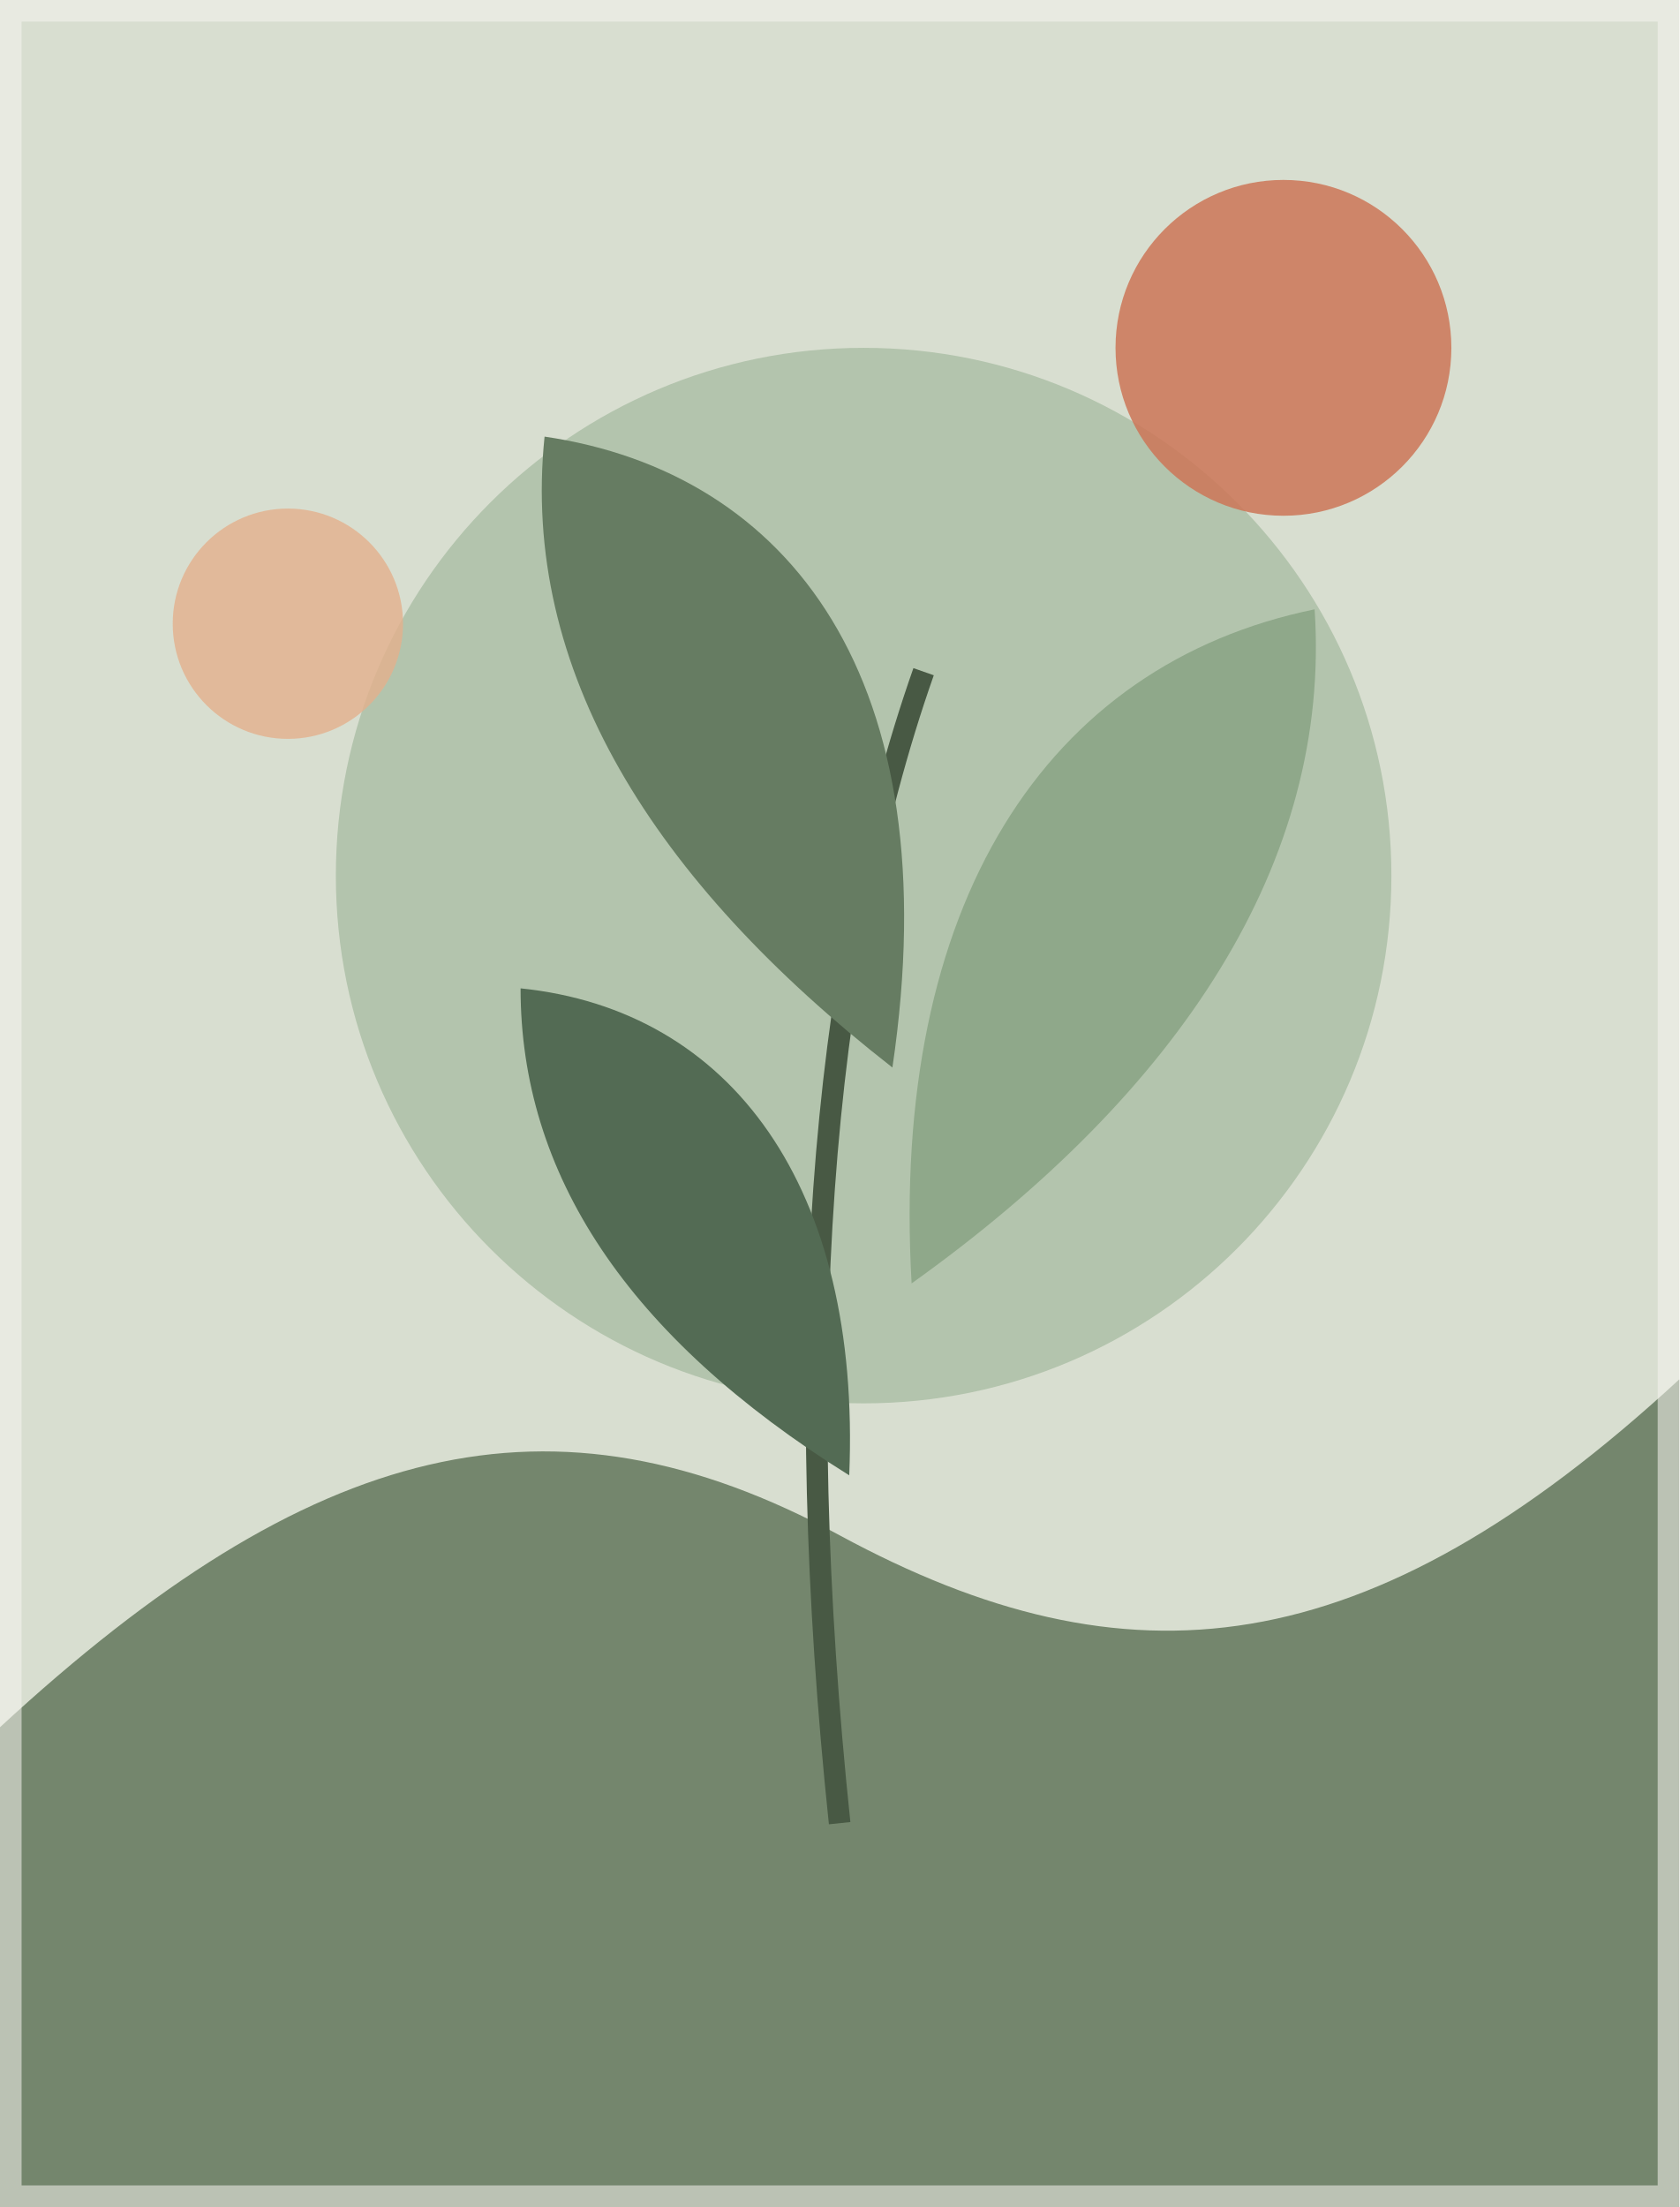
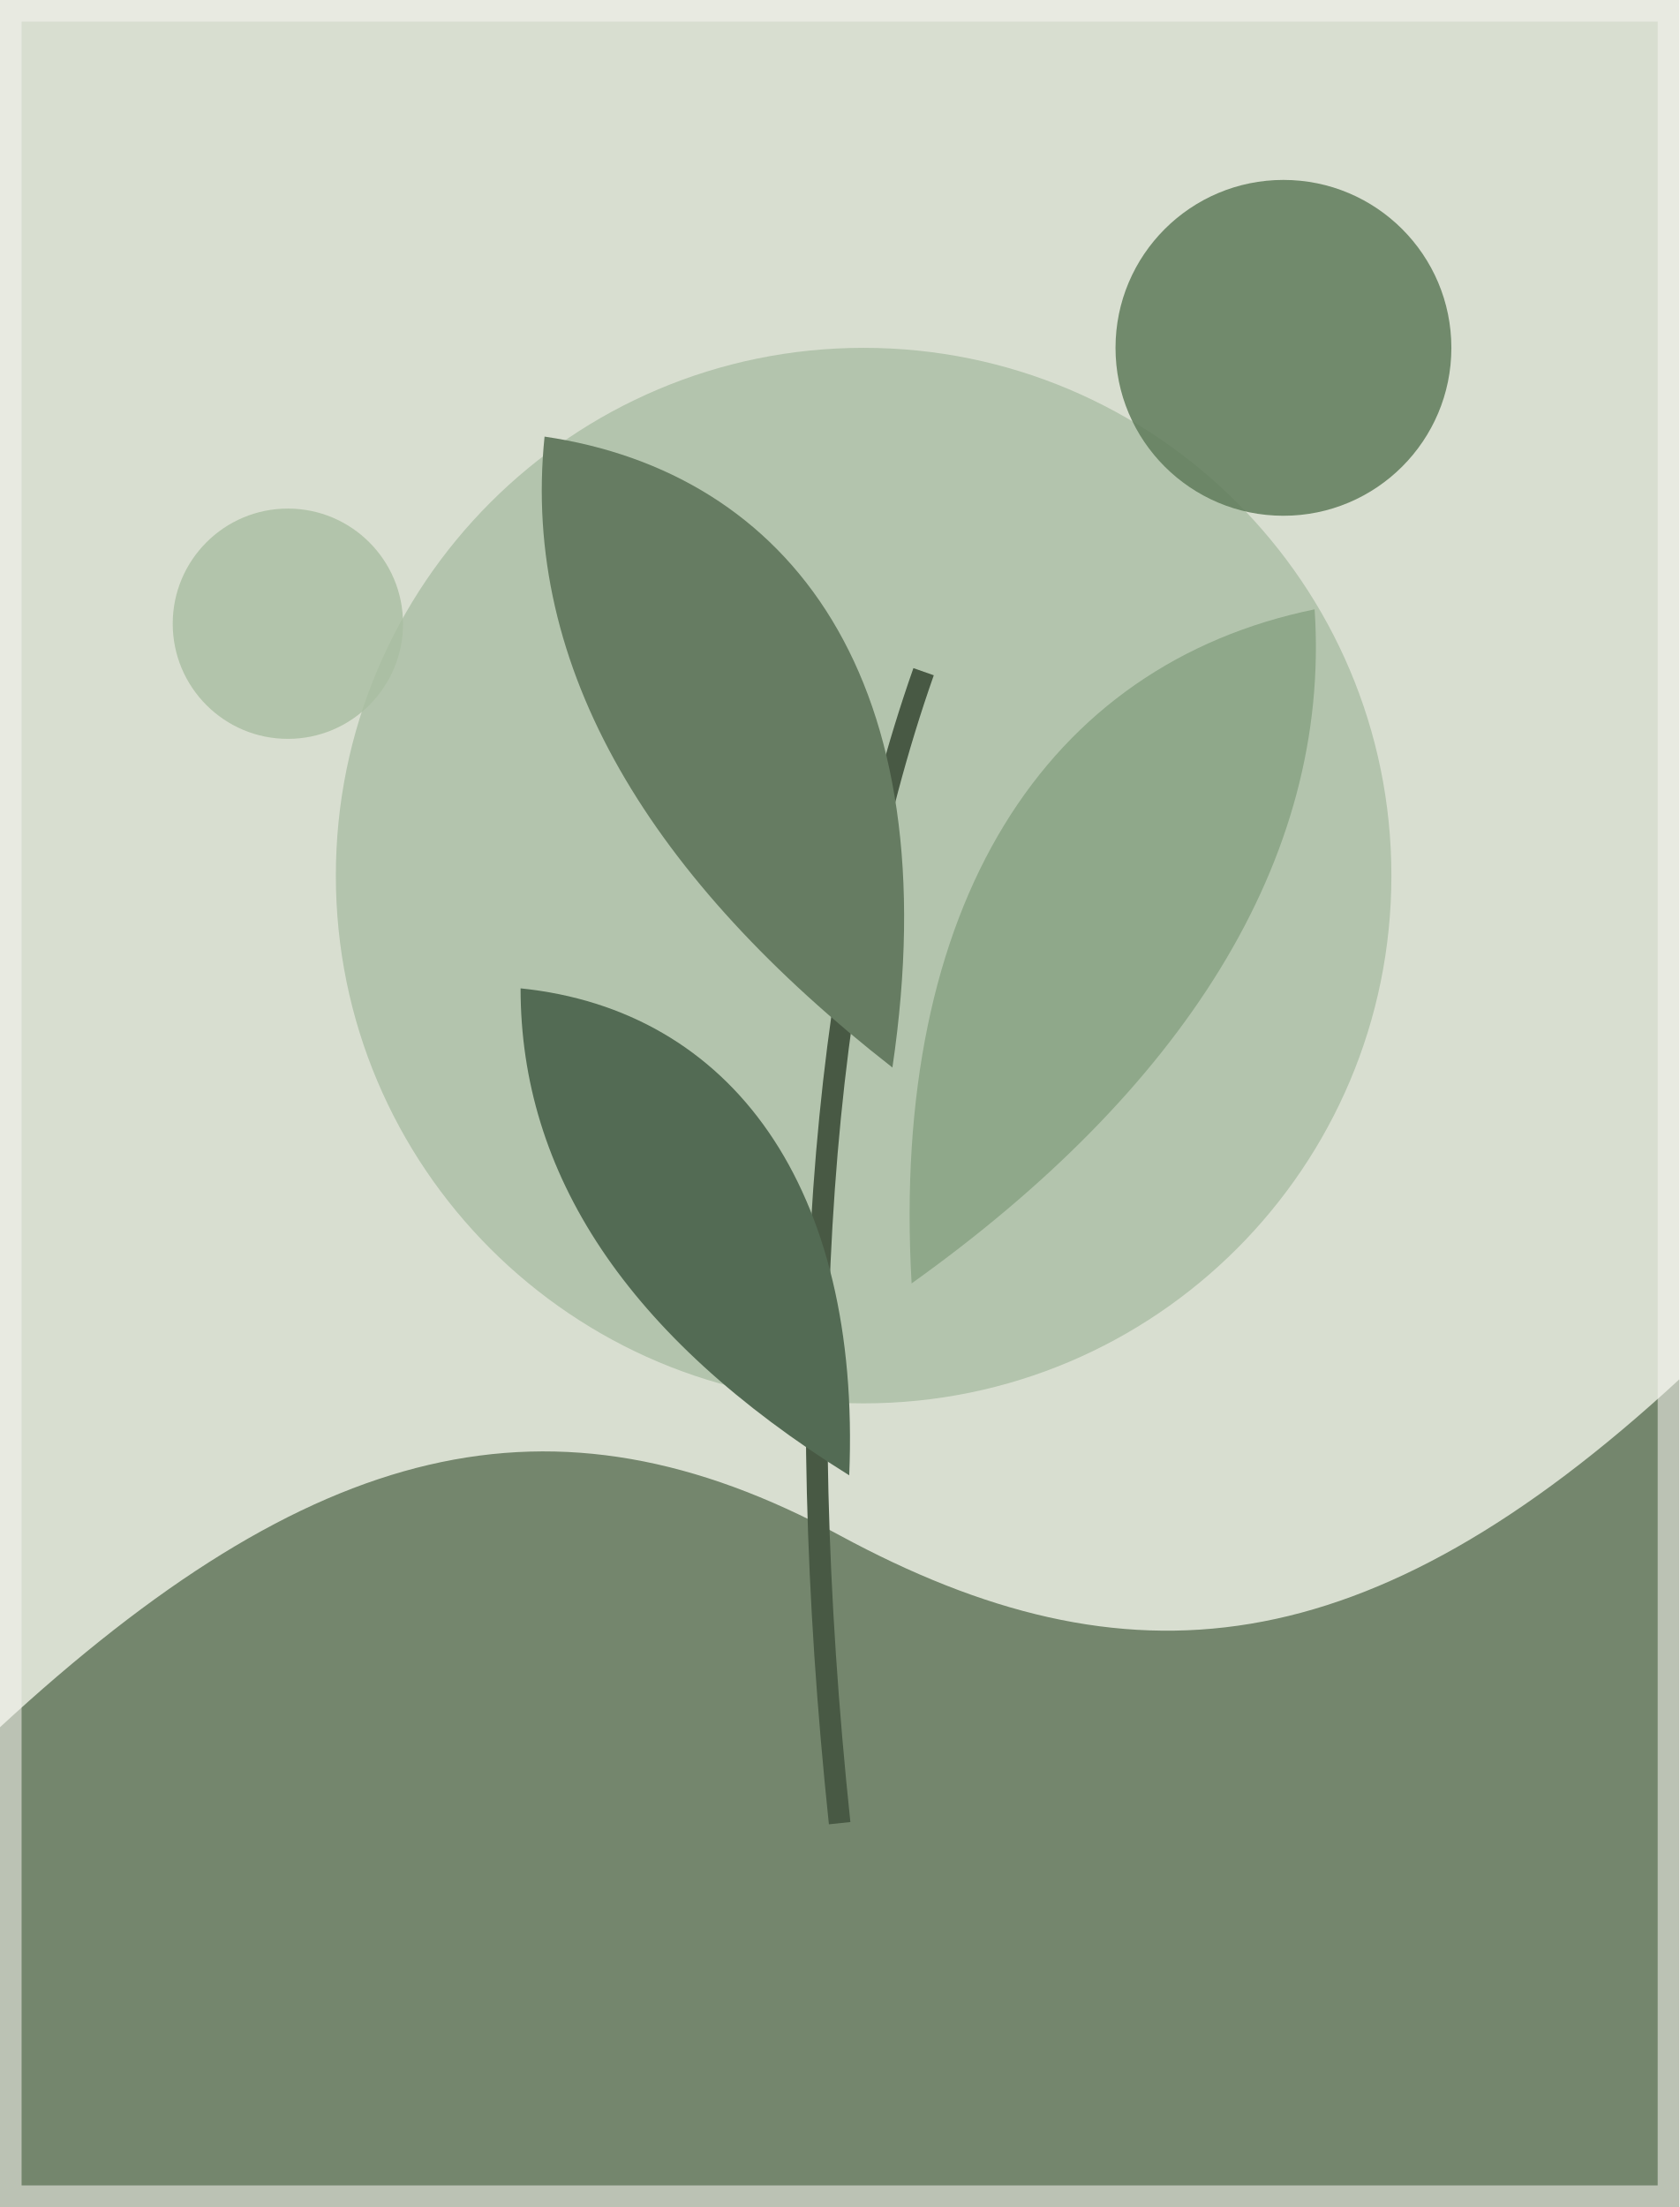
<svg xmlns="http://www.w3.org/2000/svg" viewBox="0 0 700 920" role="img" aria-labelledby="title desc">
  <rect width="700" height="920" fill="#d8ded0" />
  <circle cx="360" cy="365" r="220" fill="#b3c4ad" />
  <path d="M0 720c130-120 230-145 350-80s220 55 350-65v345H0z" fill="#74866d" />
  <path d="M350 760c-20-190-9-355 35-480" fill="none" stroke="#485944" stroke-width="9" />
  <path d="M372 445c-100-78-155-166-145-263 102 15 169 101 145 263Z" fill="#667c62" />
  <path d="M380 535c112-80 175-176 168-281-112 23-177 123-168 281Z" fill="#8fa88a" />
  <path d="M354 615c-93-58-137-126-137-203 88 9 142 83 137 203Z" fill="#536b54" />
-   <circle cx="535" cy="145" r="70" fill="#cc7657" opacity=".85" />
-   <circle cx="120" cy="260" r="48" fill="#e4b08c" opacity=".8" />
+   <circle cx="535" cy="145" r="70" fill="#5f7b5a" opacity=".85" />
+   <circle cx="120" cy="260" r="48" fill="#a9bea1" opacity=".8" />
  <path d="M0 0h700v920H0z" fill="none" stroke="#f5f4ef" stroke-width="18" opacity=".55" />
</svg>
